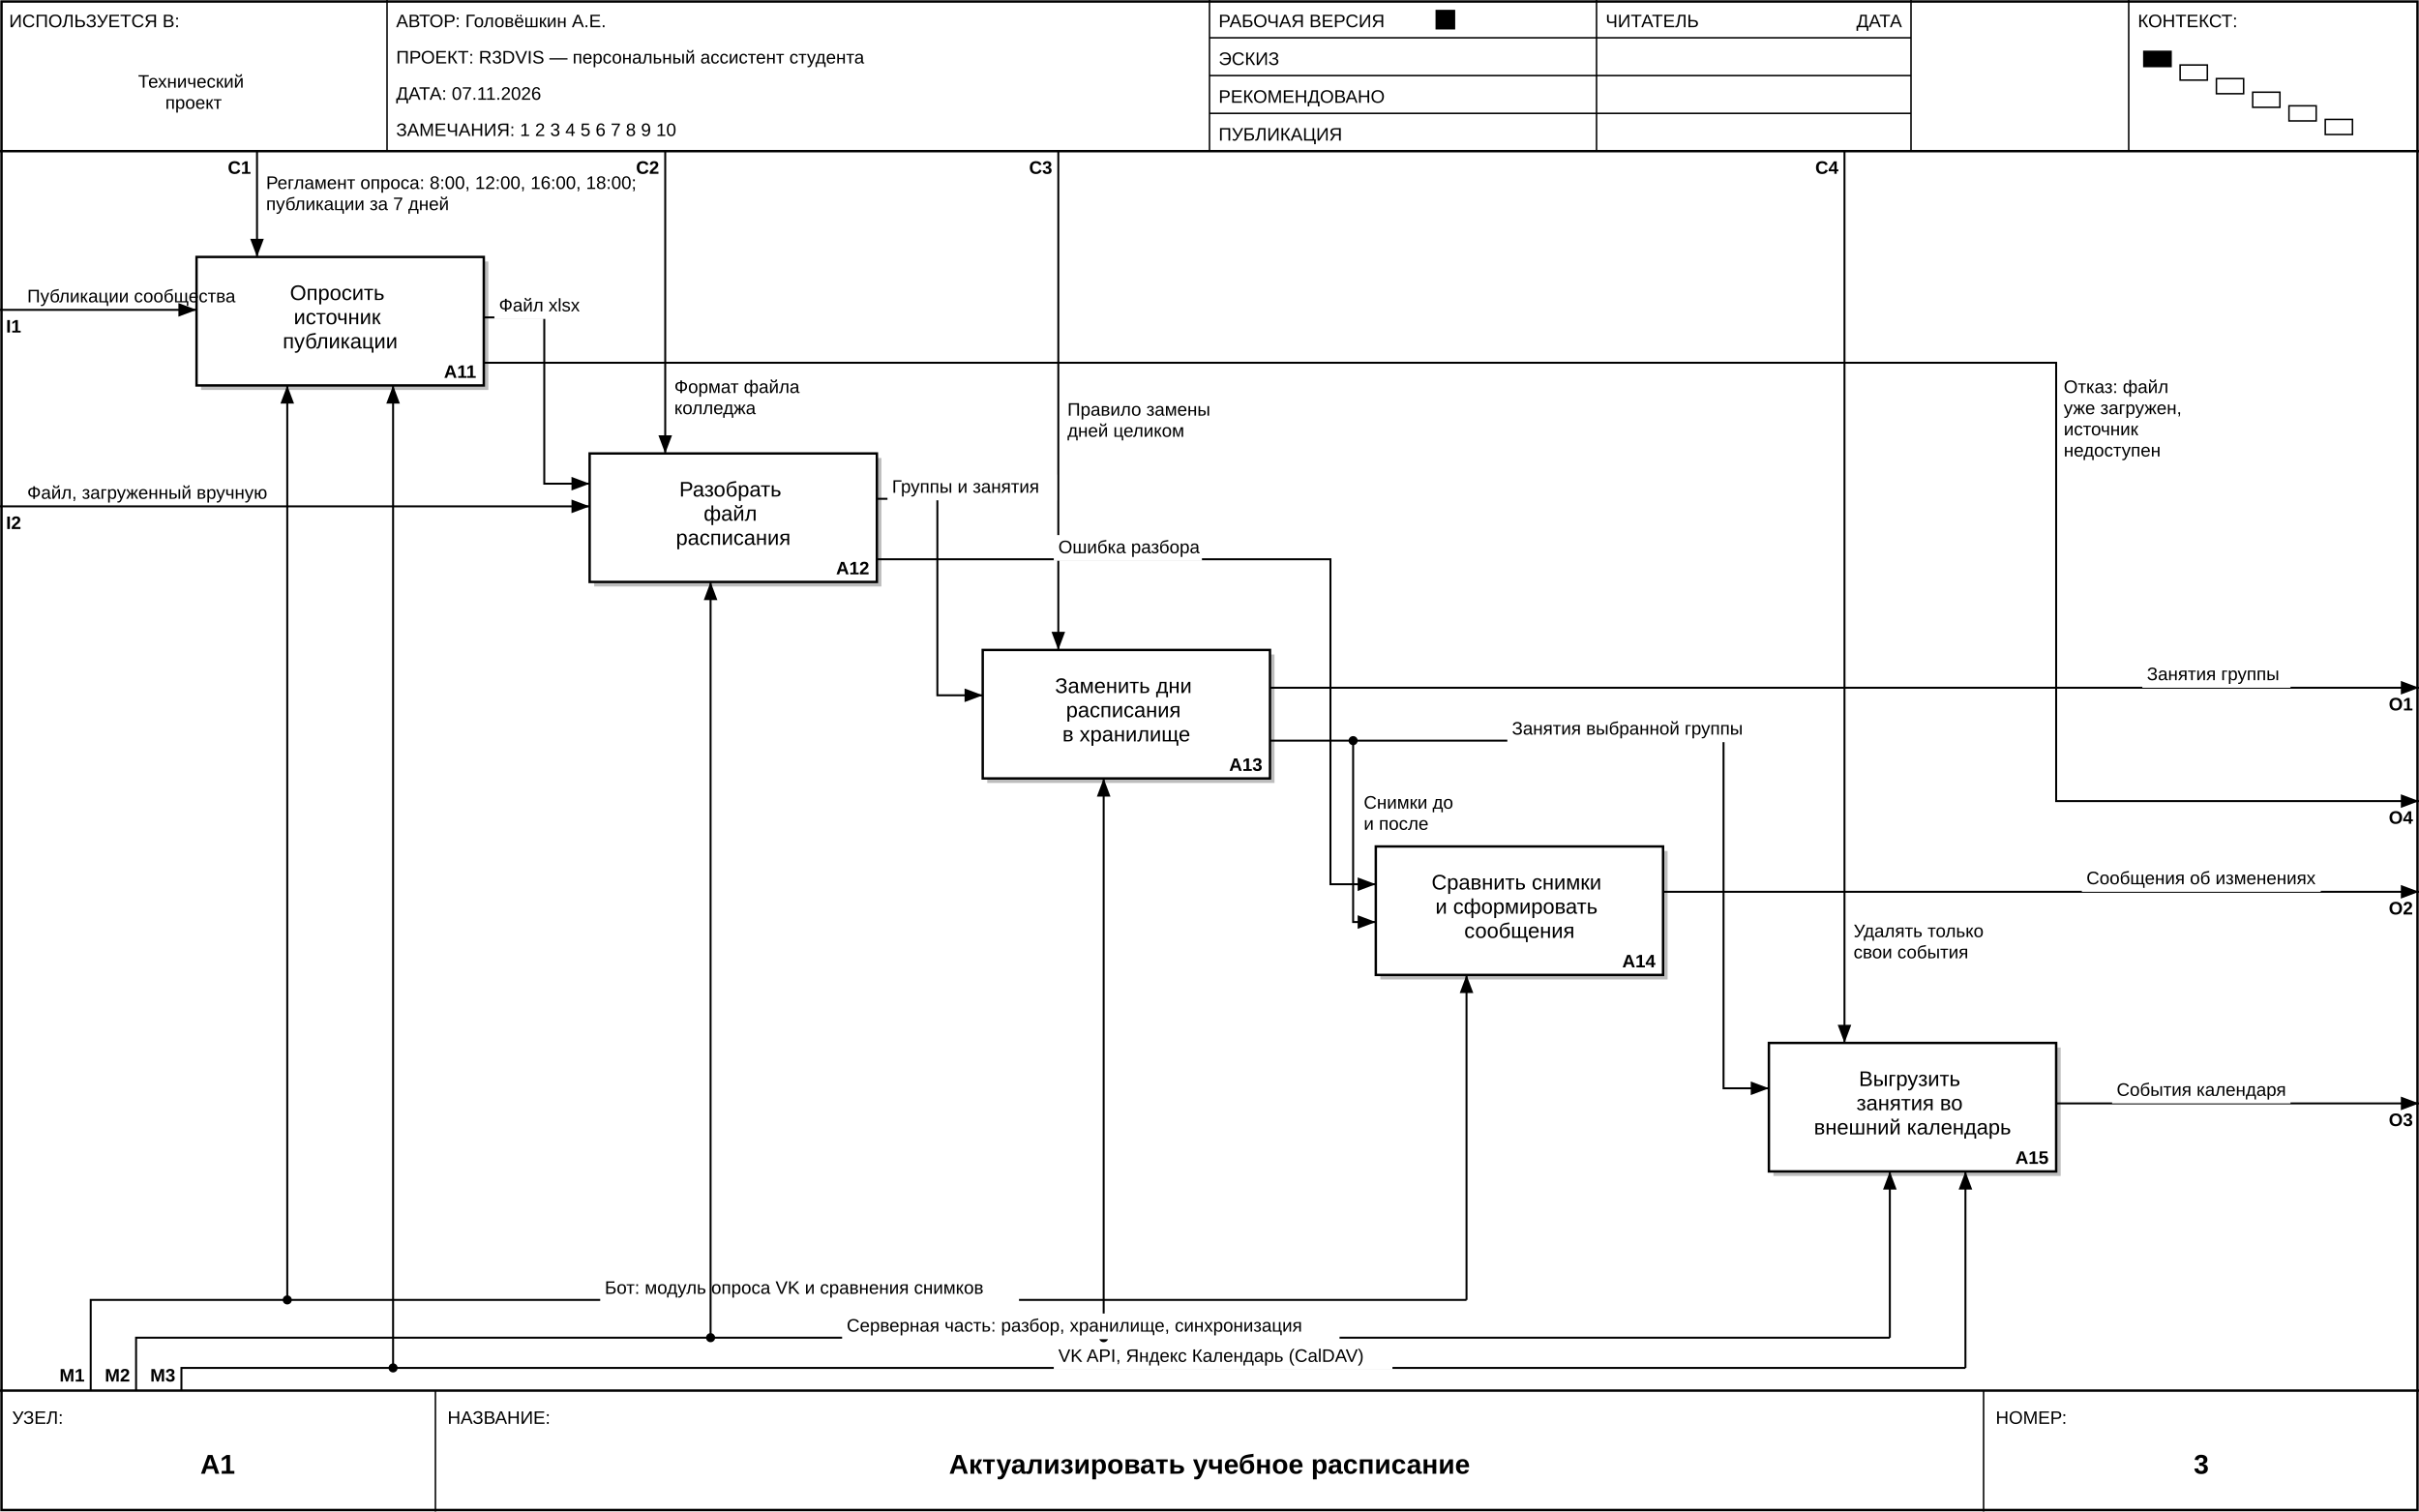
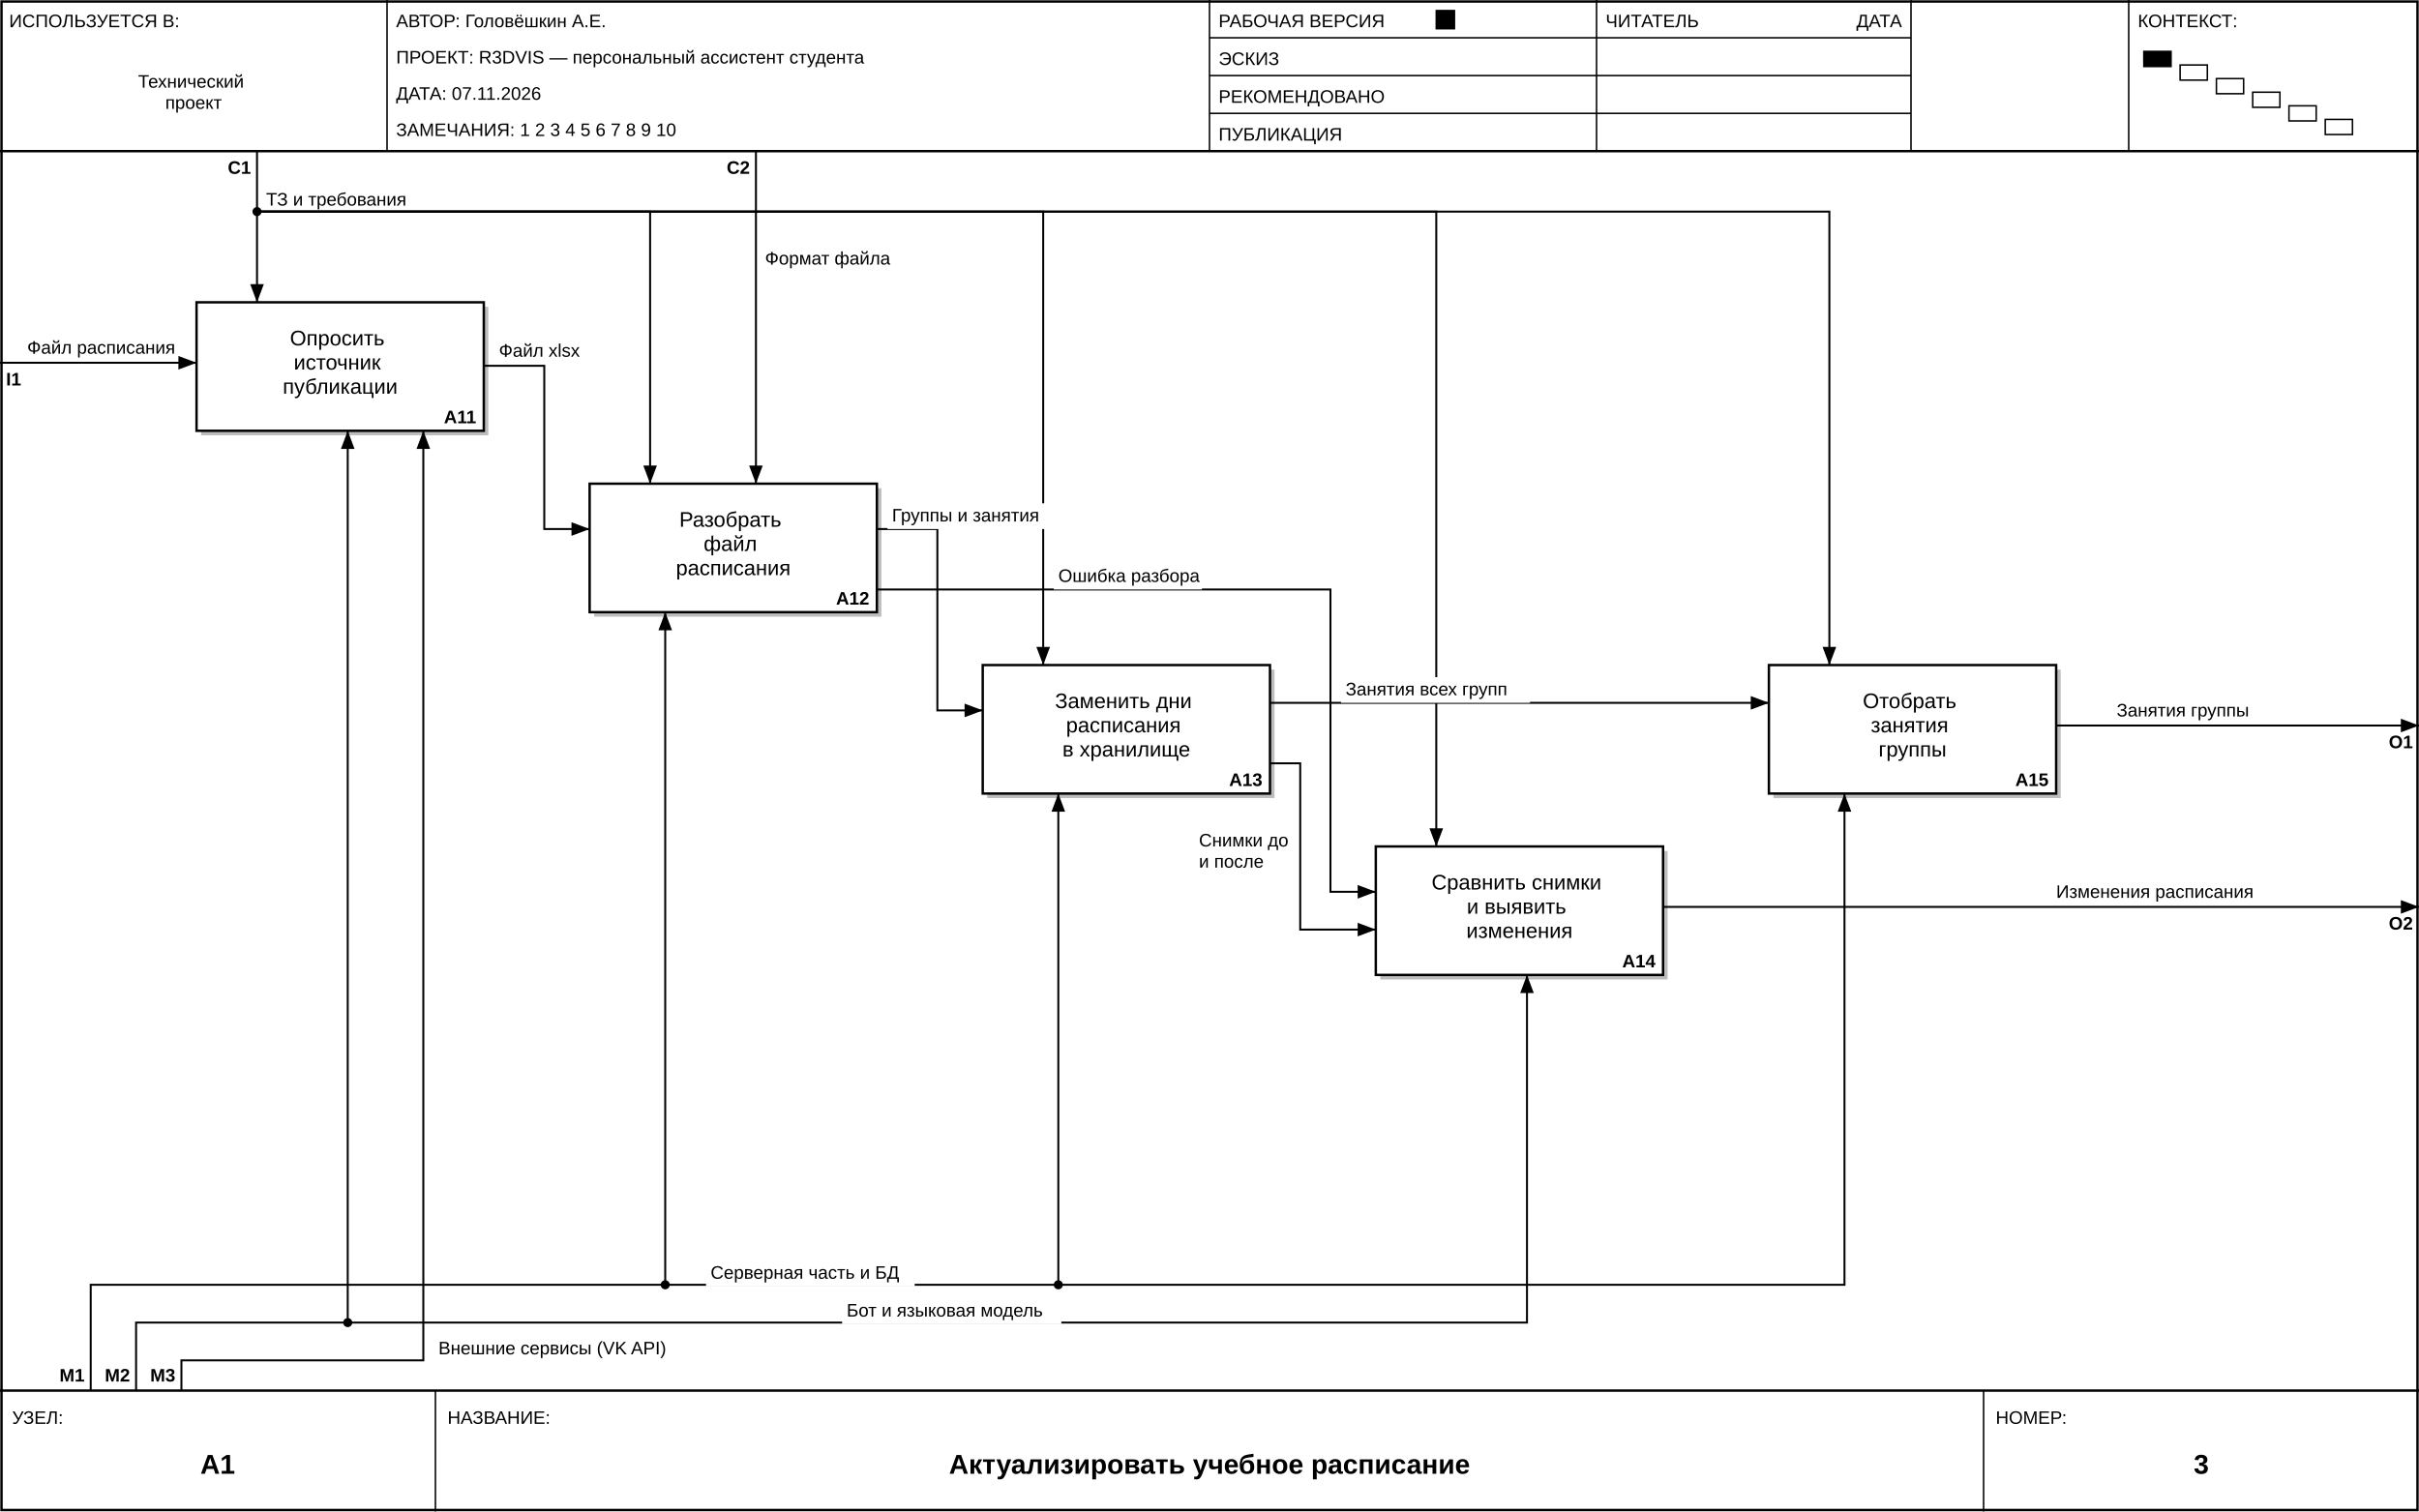
<svg xmlns="http://www.w3.org/2000/svg" width="1600" height="1000" viewBox="0 0 1600 1000">
  <rect width="1600" height="1000" fill="#fff" />
-   <rect x="133" y="173" width="190" height="85" fill="#bdbdbd" />
-   <rect x="130" y="170" width="190" height="85" fill="#fff" stroke="#000" stroke-width="1.6" />
-   <text x="225.0" y="198.5" font-size="14" text-anchor="middle" font-weight="normal" font-family="'Liberation Sans', Arial, sans-serif">
+   <rect x="133" y="203" width="190" height="85" fill="#bdbdbd" />
+   <rect x="130" y="200" width="190" height="85" fill="#fff" stroke="#000" stroke-width="1.6" />
+   <text x="225.0" y="228.5" font-size="14" text-anchor="middle" font-weight="normal" font-family="'Liberation Sans', Arial, sans-serif">
    <tspan x="225.0" dy="0">Опросить</tspan>
    <tspan x="225.0" dy="16">источник</tspan>
    <tspan x="225.0" dy="16">публикации</tspan>
  </text>
-   <text x="315" y="250" font-size="12" text-anchor="end" font-weight="bold" font-family="'Liberation Sans', Arial, sans-serif">
+   <text x="315" y="280" font-size="12" text-anchor="end" font-weight="bold" font-family="'Liberation Sans', Arial, sans-serif">
    <tspan x="315" dy="0">A11</tspan>
  </text>
-   <rect x="393" y="303" width="190" height="85" fill="#bdbdbd" />
-   <rect x="390" y="300" width="190" height="85" fill="#fff" stroke="#000" stroke-width="1.6" />
-   <text x="485.0" y="328.5" font-size="14" text-anchor="middle" font-weight="normal" font-family="'Liberation Sans', Arial, sans-serif">
+   <rect x="393" y="323" width="190" height="85" fill="#bdbdbd" />
+   <rect x="390" y="320" width="190" height="85" fill="#fff" stroke="#000" stroke-width="1.6" />
+   <text x="485.0" y="348.5" font-size="14" text-anchor="middle" font-weight="normal" font-family="'Liberation Sans', Arial, sans-serif">
    <tspan x="485.0" dy="0">Разобрать</tspan>
    <tspan x="485.0" dy="16">файл</tspan>
    <tspan x="485.0" dy="16">расписания</tspan>
  </text>
-   <text x="575" y="380" font-size="12" text-anchor="end" font-weight="bold" font-family="'Liberation Sans', Arial, sans-serif">
+   <text x="575" y="400" font-size="12" text-anchor="end" font-weight="bold" font-family="'Liberation Sans', Arial, sans-serif">
    <tspan x="575" dy="0">A12</tspan>
  </text>
-   <rect x="653" y="433" width="190" height="85" fill="#bdbdbd" />
-   <rect x="650" y="430" width="190" height="85" fill="#fff" stroke="#000" stroke-width="1.6" />
-   <text x="745.0" y="458.5" font-size="14" text-anchor="middle" font-weight="normal" font-family="'Liberation Sans', Arial, sans-serif">
+   <rect x="653" y="443" width="190" height="85" fill="#bdbdbd" />
+   <rect x="650" y="440" width="190" height="85" fill="#fff" stroke="#000" stroke-width="1.6" />
+   <text x="745.0" y="468.5" font-size="14" text-anchor="middle" font-weight="normal" font-family="'Liberation Sans', Arial, sans-serif">
    <tspan x="745.0" dy="0">Заменить дни</tspan>
    <tspan x="745.0" dy="16">расписания</tspan>
    <tspan x="745.0" dy="16">в хранилище</tspan>
  </text>
-   <text x="835" y="510" font-size="12" text-anchor="end" font-weight="bold" font-family="'Liberation Sans', Arial, sans-serif">
+   <text x="835" y="520" font-size="12" text-anchor="end" font-weight="bold" font-family="'Liberation Sans', Arial, sans-serif">
    <tspan x="835" dy="0">A13</tspan>
  </text>
  <rect x="913" y="563" width="190" height="85" fill="#bdbdbd" />
  <rect x="910" y="560" width="190" height="85" fill="#fff" stroke="#000" stroke-width="1.6" />
  <text x="1005.0" y="588.5" font-size="14" text-anchor="middle" font-weight="normal" font-family="'Liberation Sans', Arial, sans-serif">
    <tspan x="1005.0" dy="0">Сравнить снимки</tspan>
-     <tspan x="1005.0" dy="16">и сформировать</tspan>
-     <tspan x="1005.0" dy="16">сообщения</tspan>
+     <tspan x="1005.0" dy="16">и выявить</tspan>
+     <tspan x="1005.0" dy="16">изменения</tspan>
  </text>
  <text x="1095" y="640" font-size="12" text-anchor="end" font-weight="bold" font-family="'Liberation Sans', Arial, sans-serif">
    <tspan x="1095" dy="0">A14</tspan>
  </text>
-   <rect x="1173" y="693" width="190" height="85" fill="#bdbdbd" />
-   <rect x="1170" y="690" width="190" height="85" fill="#fff" stroke="#000" stroke-width="1.6" />
-   <text x="1265.0" y="718.5" font-size="14" text-anchor="middle" font-weight="normal" font-family="'Liberation Sans', Arial, sans-serif">
-     <tspan x="1265.0" dy="0">Выгрузить</tspan>
-     <tspan x="1265.0" dy="16">занятия во</tspan>
-     <tspan x="1265.0" dy="16">внешний календарь</tspan>
-   </text>
-   <text x="1355" y="770" font-size="12" text-anchor="end" font-weight="bold" font-family="'Liberation Sans', Arial, sans-serif">
+   <rect x="1173" y="443" width="190" height="85" fill="#bdbdbd" />
+   <rect x="1170" y="440" width="190" height="85" fill="#fff" stroke="#000" stroke-width="1.6" />
+   <text x="1265.0" y="468.5" font-size="14" text-anchor="middle" font-weight="normal" font-family="'Liberation Sans', Arial, sans-serif">
+     <tspan x="1265.0" dy="0">Отобрать</tspan>
+     <tspan x="1265.0" dy="16">занятия</tspan>
+     <tspan x="1265.0" dy="16">группы</tspan>
+   </text>
+   <text x="1355" y="520" font-size="12" text-anchor="end" font-weight="bold" font-family="'Liberation Sans', Arial, sans-serif">
    <tspan x="1355" dy="0">A15</tspan>
  </text>
-   <polyline points="170,100 170,170" fill="none" stroke="#000" stroke-width="1.3" />
-   <polygon points="170,170 165.5,158 174.5,158" fill="#000" />
+   <polyline points="170,100 170,200" fill="none" stroke="#000" stroke-width="1.3" />
+   <polygon points="170,200 165.5,188 174.5,188" fill="#000" />
  <text x="166" y="115" font-size="12" text-anchor="end" font-weight="bold" font-family="'Liberation Sans', Arial, sans-serif">
    <tspan x="166" dy="0">C1</tspan>
  </text>
-   <text x="176" y="125" font-size="12" text-anchor="start" font-weight="normal" font-family="'Liberation Sans', Arial, sans-serif">
-     <tspan x="176" dy="0">Регламент опроса: 8:00, 12:00, 16:00, 18:00;</tspan>
-     <tspan x="176" dy="14">публикации за 7 дней</tspan>
-   </text>
-   <polyline points="440,100 440,300" fill="none" stroke="#000" stroke-width="1.3" />
-   <polygon points="440,300 435.5,288 444.5,288" fill="#000" />
-   <text x="436" y="115" font-size="12" text-anchor="end" font-weight="bold" font-family="'Liberation Sans', Arial, sans-serif">
-     <tspan x="436" dy="0">C2</tspan>
-   </text>
-   <rect x="443" y="248" width="85" height="31" fill="#fff" />
-   <text x="446" y="260" font-size="12" text-anchor="start" font-weight="normal" font-family="'Liberation Sans', Arial, sans-serif">
-     <tspan x="446" dy="0">Формат файла</tspan>
-     <tspan x="446" dy="14">колледжа</tspan>
-   </text>
-   <polyline points="700,100 700,430" fill="none" stroke="#000" stroke-width="1.3" />
-   <polygon points="700,430 695.5,418 704.5,418" fill="#000" />
-   <text x="696" y="115" font-size="12" text-anchor="end" font-weight="bold" font-family="'Liberation Sans', Arial, sans-serif">
-     <tspan x="696" dy="0">C3</tspan>
-   </text>
-   <rect x="703" y="263" width="98" height="31" fill="#fff" />
-   <text x="706" y="275" font-size="12" text-anchor="start" font-weight="normal" font-family="'Liberation Sans', Arial, sans-serif">
-     <tspan x="706" dy="0">Правило замены</tspan>
-     <tspan x="706" dy="14">дней целиком</tspan>
-   </text>
-   <polyline points="1220,100 1220,690" fill="none" stroke="#000" stroke-width="1.3" />
-   <polygon points="1220,690 1215.5,678 1224.5,678" fill="#000" />
-   <text x="1216" y="115" font-size="12" text-anchor="end" font-weight="bold" font-family="'Liberation Sans', Arial, sans-serif">
-     <tspan x="1216" dy="0">C4</tspan>
-   </text>
-   <rect x="1223" y="608" width="98" height="31" fill="#fff" />
-   <text x="1226" y="620" font-size="12" text-anchor="start" font-weight="normal" font-family="'Liberation Sans', Arial, sans-serif">
-     <tspan x="1226" dy="0">Удалять только</tspan>
-     <tspan x="1226" dy="14">свои события</tspan>
-   </text>
-   <polyline points="0,205 130,205" fill="none" stroke="#000" stroke-width="1.3" />
-   <polygon points="130,205 118,200.5 118,209.5" fill="#000" />
-   <text x="4" y="220" font-size="12" text-anchor="start" font-weight="bold" font-family="'Liberation Sans', Arial, sans-serif">
+   <polyline points="170,140 430,140 430,320" fill="none" stroke="#000" stroke-width="1.3" />
+   <polygon points="430,320 425.5,308 434.5,308" fill="#000" />
+   <polyline points="170,140 690,140 690,440" fill="none" stroke="#000" stroke-width="1.3" />
+   <polygon points="690,440 685.5,428 694.5,428" fill="#000" />
+   <polyline points="170,140 950,140 950,560" fill="none" stroke="#000" stroke-width="1.3" />
+   <polygon points="950,560 945.5,548 954.5,548" fill="#000" />
+   <polyline points="170,140 1210,140 1210,440" fill="none" stroke="#000" stroke-width="1.3" />
+   <polygon points="1210,440 1205.5,428 1214.5,428" fill="#000" />
+   <circle cx="170" cy="140" r="3" fill="#000" />
+   <text x="176" y="136" font-size="12" text-anchor="start" font-weight="normal" font-family="'Liberation Sans', Arial, sans-serif">
+     <tspan x="176" dy="0">ТЗ и требования</tspan>
+   </text>
+   <polyline points="500,100 500,320" fill="none" stroke="#000" stroke-width="1.3" />
+   <polygon points="500,320 495.5,308 504.5,308" fill="#000" />
+   <text x="496" y="115" font-size="12" text-anchor="end" font-weight="bold" font-family="'Liberation Sans', Arial, sans-serif">
+     <tspan x="496" dy="0">C2</tspan>
+   </text>
+   <rect x="503" y="163" width="85" height="17" fill="#fff" />
+   <text x="506" y="175" font-size="12" text-anchor="start" font-weight="normal" font-family="'Liberation Sans', Arial, sans-serif">
+     <tspan x="506" dy="0">Формат файла</tspan>
+   </text>
+   <polyline points="0,240 130,240" fill="none" stroke="#000" stroke-width="1.3" />
+   <polygon points="130,240 118,235.5 118,244.5" fill="#000" />
+   <text x="4" y="255" font-size="12" text-anchor="start" font-weight="bold" font-family="'Liberation Sans', Arial, sans-serif">
    <tspan x="4" dy="0">I1</tspan>
  </text>
-   <text x="18" y="200" font-size="12" text-anchor="start" font-weight="normal" font-family="'Liberation Sans', Arial, sans-serif">
-     <tspan x="18" dy="0">Публикации сообщества</tspan>
-   </text>
-   <polyline points="0,335 390,335" fill="none" stroke="#000" stroke-width="1.3" />
-   <polygon points="390,335 378,330.5 378,339.5" fill="#000" />
-   <text x="4" y="350" font-size="12" text-anchor="start" font-weight="bold" font-family="'Liberation Sans', Arial, sans-serif">
-     <tspan x="4" dy="0">I2</tspan>
-   </text>
-   <text x="18" y="330" font-size="12" text-anchor="start" font-weight="normal" font-family="'Liberation Sans', Arial, sans-serif">
-     <tspan x="18" dy="0">Файл, загруженный вручную</tspan>
-   </text>
-   <polyline points="320,210 360,210 360,320 390,320" fill="none" stroke="#000" stroke-width="1.3" />
-   <polygon points="390,320 378,315.5 378,324.5" fill="#000" />
-   <rect x="327" y="194" width="65" height="17" fill="#fff" />
-   <text x="330" y="206" font-size="12" text-anchor="start" font-weight="normal" font-family="'Liberation Sans', Arial, sans-serif">
+   <text x="18" y="234" font-size="12" text-anchor="start" font-weight="normal" font-family="'Liberation Sans', Arial, sans-serif">
+     <tspan x="18" dy="0">Файл расписания</tspan>
+   </text>
+   <polyline points="320,242 360,242 360,350 390,350" fill="none" stroke="#000" stroke-width="1.3" />
+   <polygon points="390,350 378,345.5 378,354.5" fill="#000" />
+   <rect x="327" y="224" width="65" height="17" fill="#fff" />
+   <text x="330" y="236" font-size="12" text-anchor="start" font-weight="normal" font-family="'Liberation Sans', Arial, sans-serif">
    <tspan x="330" dy="0">Файл xlsx</tspan>
  </text>
-   <polyline points="320,240 1360,240 1360,530 1600,530" fill="none" stroke="#000" stroke-width="1.3" />
-   <polygon points="1600,530 1588,525.5 1588,534.5" fill="#000" />
-   <text x="1596" y="545" font-size="12" text-anchor="end" font-weight="bold" font-family="'Liberation Sans', Arial, sans-serif">
-     <tspan x="1596" dy="0">O4</tspan>
-   </text>
-   <rect x="1362" y="248" width="92" height="59" fill="#fff" />
-   <text x="1365" y="260" font-size="12" text-anchor="start" font-weight="normal" font-family="'Liberation Sans', Arial, sans-serif">
-     <tspan x="1365" dy="0">Отказ: файл</tspan>
-     <tspan x="1365" dy="14">уже загружен,</tspan>
-     <tspan x="1365" dy="14">источник</tspan>
-     <tspan x="1365" dy="14">недоступен</tspan>
-   </text>
-   <polyline points="580,330 620,330 620,460 650,460" fill="none" stroke="#000" stroke-width="1.3" />
-   <polygon points="650,460 638,455.5 638,464.5" fill="#000" />
-   <rect x="587" y="314" width="112" height="17" fill="#fff" />
-   <text x="590" y="326" font-size="12" text-anchor="start" font-weight="normal" font-family="'Liberation Sans', Arial, sans-serif">
+   <polyline points="580,350 620,350 620,470 650,470" fill="none" stroke="#000" stroke-width="1.3" />
+   <polygon points="650,470 638,465.5 638,474.5" fill="#000" />
+   <rect x="587" y="333" width="112" height="17" fill="#fff" />
+   <text x="590" y="345" font-size="12" text-anchor="start" font-weight="normal" font-family="'Liberation Sans', Arial, sans-serif">
    <tspan x="590" dy="0">Группы и занятия</tspan>
  </text>
-   <polyline points="580,370 880,370 880,585 910,585" fill="none" stroke="#000" stroke-width="1.3" />
-   <polygon points="910,585 898,580.5 898,589.5" fill="#000" />
-   <rect x="697" y="354" width="98" height="17" fill="#fff" />
-   <text x="700" y="366" font-size="12" text-anchor="start" font-weight="normal" font-family="'Liberation Sans', Arial, sans-serif">
+   <polyline points="580,390 880,390 880,590 910,590" fill="none" stroke="#000" stroke-width="1.3" />
+   <polygon points="910,590 898,585.5 898,594.5" fill="#000" />
+   <rect x="697" y="373" width="98" height="17" fill="#fff" />
+   <text x="700" y="385" font-size="12" text-anchor="start" font-weight="normal" font-family="'Liberation Sans', Arial, sans-serif">
    <tspan x="700" dy="0">Ошибка разбора</tspan>
  </text>
-   <polyline points="840,455 1600,455" fill="none" stroke="#000" stroke-width="1.3" />
-   <polygon points="1600,455 1588,450.5 1588,459.5" fill="#000" />
-   <text x="1596" y="470" font-size="12" text-anchor="end" font-weight="bold" font-family="'Liberation Sans', Arial, sans-serif">
+   <polyline points="840,505 860,505 860,615 910,615" fill="none" stroke="#000" stroke-width="1.3" />
+   <polygon points="910,615 898,610.5 898,619.5" fill="#000" />
+   <rect x="790" y="548" width="65" height="31" fill="#fff" />
+   <text x="793" y="560" font-size="12" text-anchor="start" font-weight="normal" font-family="'Liberation Sans', Arial, sans-serif">
+     <tspan x="793" dy="0">Снимки до</tspan>
+     <tspan x="793" dy="14">и после</tspan>
+   </text>
+   <polyline points="840,465 1170,465" fill="none" stroke="#000" stroke-width="1.3" />
+   <polygon points="1170,465 1158,460.5 1158,469.5" fill="#000" />
+   <rect x="887" y="448" width="125" height="17" fill="#fff" />
+   <text x="890" y="460" font-size="12" text-anchor="start" font-weight="normal" font-family="'Liberation Sans', Arial, sans-serif">
+     <tspan x="890" dy="0">Занятия всех групп</tspan>
+   </text>
+   <polyline points="1360,480 1600,480" fill="none" stroke="#000" stroke-width="1.3" />
+   <polygon points="1600,480 1588,475.5 1588,484.5" fill="#000" />
+   <text x="1596" y="495" font-size="12" text-anchor="end" font-weight="bold" font-family="'Liberation Sans', Arial, sans-serif">
    <tspan x="1596" dy="0">O1</tspan>
  </text>
-   <rect x="1417" y="438" width="98" height="17" fill="#fff" />
-   <text x="1420" y="450" font-size="12" text-anchor="start" font-weight="normal" font-family="'Liberation Sans', Arial, sans-serif">
-     <tspan x="1420" dy="0">Занятия группы</tspan>
-   </text>
-   <polyline points="840,490 895,490 895,610 910,610" fill="none" stroke="#000" stroke-width="1.3" />
-   <polygon points="910,610 898,605.5 898,614.5" fill="#000" />
-   <rect x="899" y="523" width="65" height="31" fill="#fff" />
-   <text x="902" y="535" font-size="12" text-anchor="start" font-weight="normal" font-family="'Liberation Sans', Arial, sans-serif">
-     <tspan x="902" dy="0">Снимки до</tspan>
-     <tspan x="902" dy="14">и после</tspan>
-   </text>
-   <polyline points="895,490 1140,490 1140,720 1170,720" fill="none" stroke="#000" stroke-width="1.3" />
-   <polygon points="1170,720 1158,715.5 1158,724.5" fill="#000" />
-   <circle cx="895" cy="490" r="3" fill="#000" />
-   <rect x="997" y="474" width="164" height="17" fill="#fff" />
-   <text x="1000" y="486" font-size="12" text-anchor="start" font-weight="normal" font-family="'Liberation Sans', Arial, sans-serif">
-     <tspan x="1000" dy="0">Занятия выбранной группы</tspan>
-   </text>
-   <polyline points="1100,590 1600,590" fill="none" stroke="#000" stroke-width="1.3" />
-   <polygon points="1600,590 1588,585.5 1588,594.5" fill="#000" />
-   <text x="1596" y="605" font-size="12" text-anchor="end" font-weight="bold" font-family="'Liberation Sans', Arial, sans-serif">
+   <rect x="1397" y="462" width="98" height="17" fill="#fff" />
+   <text x="1400" y="474" font-size="12" text-anchor="start" font-weight="normal" font-family="'Liberation Sans', Arial, sans-serif">
+     <tspan x="1400" dy="0">Занятия группы</tspan>
+   </text>
+   <polyline points="1100,600 1600,600" fill="none" stroke="#000" stroke-width="1.3" />
+   <polygon points="1600,600 1588,595.5 1588,604.5" fill="#000" />
+   <text x="1596" y="615" font-size="12" text-anchor="end" font-weight="bold" font-family="'Liberation Sans', Arial, sans-serif">
    <tspan x="1596" dy="0">O2</tspan>
  </text>
-   <rect x="1377" y="573" width="158" height="17" fill="#fff" />
-   <text x="1380" y="585" font-size="12" text-anchor="start" font-weight="normal" font-family="'Liberation Sans', Arial, sans-serif">
-     <tspan x="1380" dy="0">Сообщения об изменениях</tspan>
-   </text>
-   <polyline points="1360,730 1600,730" fill="none" stroke="#000" stroke-width="1.3" />
-   <polygon points="1600,730 1588,725.5 1588,734.5" fill="#000" />
-   <text x="1596" y="745" font-size="12" text-anchor="end" font-weight="bold" font-family="'Liberation Sans', Arial, sans-serif">
-     <tspan x="1596" dy="0">O3</tspan>
-   </text>
-   <rect x="1397" y="713" width="118" height="17" fill="#fff" />
-   <text x="1400" y="725" font-size="12" text-anchor="start" font-weight="normal" font-family="'Liberation Sans', Arial, sans-serif">
-     <tspan x="1400" dy="0">События календаря</tspan>
-   </text>
-   <polyline points="60,920 60,860 970,860" fill="none" stroke="#000" stroke-width="1.3" />
+   <rect x="1357" y="582" width="138" height="17" fill="#fff" />
+   <text x="1360" y="594" font-size="12" text-anchor="start" font-weight="normal" font-family="'Liberation Sans', Arial, sans-serif">
+     <tspan x="1360" dy="0">Изменения расписания</tspan>
+   </text>
+   <polyline points="60,920 60,850 1220,850 1220,525" fill="none" stroke="#000" stroke-width="1.3" />
+   <polygon points="1220,525 1215.5,537 1224.5,537" fill="#000" />
  <text x="56" y="914" font-size="12" text-anchor="end" font-weight="bold" font-family="'Liberation Sans', Arial, sans-serif">
    <tspan x="56" dy="0">M1</tspan>
  </text>
-   <polyline points="190,860 190,255" fill="none" stroke="#000" stroke-width="1.3" />
-   <polygon points="190,255 185.5,267 194.5,267" fill="#000" />
-   <circle cx="190" cy="860" r="3" fill="#000" />
-   <polyline points="970,860 970,645" fill="none" stroke="#000" stroke-width="1.3" />
-   <polygon points="970,645 965.5,657 974.5,657" fill="#000" />
-   <rect x="397" y="844" width="277" height="17" fill="#fff" />
-   <text x="400" y="856" font-size="12" text-anchor="start" font-weight="normal" font-family="'Liberation Sans', Arial, sans-serif">
-     <tspan x="400" dy="0">Бот: модуль опроса VK и сравнения снимков</tspan>
-   </text>
-   <polyline points="90,920 90,885 1250,885" fill="none" stroke="#000" stroke-width="1.3" />
+   <polyline points="440,850 440,405" fill="none" stroke="#000" stroke-width="1.3" />
+   <polygon points="440,405 435.5,417 444.5,417" fill="#000" />
+   <circle cx="440" cy="850" r="3" fill="#000" />
+   <polyline points="700,850 700,525" fill="none" stroke="#000" stroke-width="1.3" />
+   <polygon points="700,525 695.5,537 704.5,537" fill="#000" />
+   <circle cx="700" cy="850" r="3" fill="#000" />
+   <rect x="467" y="834" width="138" height="17" fill="#fff" />
+   <text x="470" y="846" font-size="12" text-anchor="start" font-weight="normal" font-family="'Liberation Sans', Arial, sans-serif">
+     <tspan x="470" dy="0">Серверная часть и БД</tspan>
+   </text>
+   <polyline points="90,920 90,875 1010,875 1010,645" fill="none" stroke="#000" stroke-width="1.3" />
+   <polygon points="1010,645 1005.5,657 1014.5,657" fill="#000" />
  <text x="86" y="914" font-size="12" text-anchor="end" font-weight="bold" font-family="'Liberation Sans', Arial, sans-serif">
    <tspan x="86" dy="0">M2</tspan>
  </text>
-   <polyline points="470,885 470,385" fill="none" stroke="#000" stroke-width="1.3" />
-   <polygon points="470,385 465.5,397 474.5,397" fill="#000" />
-   <circle cx="470" cy="885" r="3" fill="#000" />
-   <polyline points="730,885 730,515" fill="none" stroke="#000" stroke-width="1.3" />
-   <polygon points="730,515 725.5,527 734.5,527" fill="#000" />
-   <circle cx="730" cy="885" r="3" fill="#000" />
-   <polyline points="1250,885 1250,775" fill="none" stroke="#000" stroke-width="1.3" />
-   <polygon points="1250,775 1245.5,787 1254.5,787" fill="#000" />
-   <rect x="557" y="869" width="329" height="17" fill="#fff" />
-   <text x="560" y="881" font-size="12" text-anchor="start" font-weight="normal" font-family="'Liberation Sans', Arial, sans-serif">
-     <tspan x="560" dy="0">Серверная часть: разбор, хранилище, синхронизация</tspan>
-   </text>
-   <polyline points="120,920 120,905 1300,905" fill="none" stroke="#000" stroke-width="1.3" />
+   <polyline points="230,875 230,285" fill="none" stroke="#000" stroke-width="1.3" />
+   <polygon points="230,285 225.5,297 234.5,297" fill="#000" />
+   <circle cx="230" cy="875" r="3" fill="#000" />
+   <rect x="557" y="859" width="145" height="17" fill="#fff" />
+   <text x="560" y="871" font-size="12" text-anchor="start" font-weight="normal" font-family="'Liberation Sans', Arial, sans-serif">
+     <tspan x="560" dy="0">Бот и языковая модель</tspan>
+   </text>
+   <polyline points="120,920 120,900 280,900 280,285" fill="none" stroke="#000" stroke-width="1.3" />
+   <polygon points="280,285 275.5,297 284.5,297" fill="#000" />
  <text x="116" y="914" font-size="12" text-anchor="end" font-weight="bold" font-family="'Liberation Sans', Arial, sans-serif">
    <tspan x="116" dy="0">M3</tspan>
  </text>
-   <polyline points="260,905 260,255" fill="none" stroke="#000" stroke-width="1.3" />
-   <polygon points="260,255 255.5,267 264.5,267" fill="#000" />
-   <circle cx="260" cy="905" r="3" fill="#000" />
-   <polyline points="1300,905 1300,775" fill="none" stroke="#000" stroke-width="1.3" />
-   <polygon points="1300,775 1295.5,787 1304.5,787" fill="#000" />
-   <rect x="697" y="889" width="224" height="17" fill="#fff" />
-   <text x="700" y="901" font-size="12" text-anchor="start" font-weight="normal" font-family="'Liberation Sans', Arial, sans-serif">
-     <tspan x="700" dy="0">VK API, Яндекс Календарь (CalDAV)</tspan>
+   <rect x="287" y="884" width="164" height="17" fill="#fff" />
+   <text x="290" y="896" font-size="12" text-anchor="start" font-weight="normal" font-family="'Liberation Sans', Arial, sans-serif">
+     <tspan x="290" dy="0">Внешние сервисы (VK API)</tspan>
  </text>
  <rect x="1" y="1" width="1598" height="998" fill="none" stroke="#000" stroke-width="1.6" />
  <line x1="0" y1="100" x2="1600" y2="100" stroke="#000" stroke-width="1.6" />
  <line x1="0" y1="920" x2="1600" y2="920" stroke="#000" stroke-width="1.6" />
  <line x1="256" y1="0" x2="256" y2="100" stroke="#000" stroke-width="1" />
  <line x1="800" y1="0" x2="800" y2="100" stroke="#000" stroke-width="1" />
  <line x1="1056" y1="0" x2="1056" y2="100" stroke="#000" stroke-width="1" />
  <line x1="1264" y1="0" x2="1264" y2="100" stroke="#000" stroke-width="1" />
  <line x1="1408" y1="0" x2="1408" y2="100" stroke="#000" stroke-width="1" />
  <line x1="800" y1="25" x2="1264" y2="25" stroke="#000" stroke-width="1" />
  <line x1="800" y1="50" x2="1264" y2="50" stroke="#000" stroke-width="1" />
  <line x1="800" y1="75" x2="1264" y2="75" stroke="#000" stroke-width="1" />
  <text x="6" y="18" font-size="12" text-anchor="start" font-weight="normal" font-family="'Liberation Sans', Arial, sans-serif">
    <tspan x="6" dy="0">ИСПОЛЬЗУЕТСЯ В:</tspan>
  </text>
  <text x="128.0" y="58" font-size="12" text-anchor="middle" font-weight="normal" font-family="'Liberation Sans', Arial, sans-serif">
    <tspan x="128.0" dy="0">Технический</tspan>
    <tspan x="128.0" dy="14">проект</tspan>
  </text>
  <text x="262" y="18" font-size="12" text-anchor="start" font-weight="normal" font-family="'Liberation Sans', Arial, sans-serif">
    <tspan x="262" dy="0">АВТОР:  Головёшкин А.Е.</tspan>
  </text>
  <text x="262" y="42" font-size="12" text-anchor="start" font-weight="normal" font-family="'Liberation Sans', Arial, sans-serif">
    <tspan x="262" dy="0">ПРОЕКТ: R3DVIS — персональный ассистент студента</tspan>
  </text>
  <text x="262" y="66" font-size="12" text-anchor="start" font-weight="normal" font-family="'Liberation Sans', Arial, sans-serif">
    <tspan x="262" dy="0">ДАТА:      07.11.2026</tspan>
  </text>
  <text x="262" y="90" font-size="12" text-anchor="start" font-weight="normal" font-family="'Liberation Sans', Arial, sans-serif">
    <tspan x="262" dy="0">ЗАМЕЧАНИЯ: 1 2 3 4 5 6 7 8 9 10</tspan>
  </text>
  <text x="806" y="18" font-size="12" text-anchor="start" font-weight="normal" font-family="'Liberation Sans', Arial, sans-serif">
    <tspan x="806" dy="0">РАБОЧАЯ ВЕРСИЯ</tspan>
  </text>
  <text x="806" y="43" font-size="12" text-anchor="start" font-weight="normal" font-family="'Liberation Sans', Arial, sans-serif">
    <tspan x="806" dy="0">ЭСКИЗ</tspan>
  </text>
  <text x="806" y="68" font-size="12" text-anchor="start" font-weight="normal" font-family="'Liberation Sans', Arial, sans-serif">
    <tspan x="806" dy="0">РЕКОМЕНДОВАНО</tspan>
  </text>
  <text x="806" y="93" font-size="12" text-anchor="start" font-weight="normal" font-family="'Liberation Sans', Arial, sans-serif">
    <tspan x="806" dy="0">ПУБЛИКАЦИЯ</tspan>
  </text>
  <rect x="950" y="7" width="12" height="12" fill="#000" stroke="#000" stroke-width="1" />
  <text x="1062" y="18" font-size="12" text-anchor="start" font-weight="normal" font-family="'Liberation Sans', Arial, sans-serif">
    <tspan x="1062" dy="0">ЧИТАТЕЛЬ</tspan>
  </text>
  <text x="1258" y="18" font-size="12" text-anchor="end" font-weight="normal" font-family="'Liberation Sans', Arial, sans-serif">
    <tspan x="1258" dy="0">ДАТА</tspan>
  </text>
  <text x="1414" y="18" font-size="12" text-anchor="start" font-weight="normal" font-family="'Liberation Sans', Arial, sans-serif">
    <tspan x="1414" dy="0">КОНТЕКСТ:</tspan>
  </text>
  <rect x="1418" y="34" width="18" height="10" fill="#000" stroke="#000" stroke-width="1" />
  <rect x="1442" y="43" width="18" height="10" fill="none" stroke="#000" stroke-width="1" />
  <rect x="1466" y="52" width="18" height="10" fill="none" stroke="#000" stroke-width="1" />
  <rect x="1490" y="61" width="18" height="10" fill="none" stroke="#000" stroke-width="1" />
  <rect x="1514" y="70" width="18" height="10" fill="none" stroke="#000" stroke-width="1" />
  <rect x="1538" y="79" width="18" height="10" fill="none" stroke="#000" stroke-width="1" />
  <line x1="288" y1="920" x2="288" y2="1000" stroke="#000" stroke-width="1" />
  <line x1="1312" y1="920" x2="1312" y2="1000" stroke="#000" stroke-width="1" />
  <text x="8" y="942" font-size="12" text-anchor="start" font-weight="normal" font-family="'Liberation Sans', Arial, sans-serif">
    <tspan x="8" dy="0">УЗЕЛ:</tspan>
  </text>
  <text x="144" y="975" font-size="18" text-anchor="middle" font-weight="bold" font-family="'Liberation Sans', Arial, sans-serif">
    <tspan x="144" dy="0">A1</tspan>
  </text>
  <text x="296" y="942" font-size="12" text-anchor="start" font-weight="normal" font-family="'Liberation Sans', Arial, sans-serif">
    <tspan x="296" dy="0">НАЗВАНИЕ:</tspan>
  </text>
  <text x="800.0" y="975" font-size="18" text-anchor="middle" font-weight="bold" font-family="'Liberation Sans', Arial, sans-serif">
    <tspan x="800.0" dy="0">Актуализировать учебное расписание</tspan>
  </text>
  <text x="1320" y="942" font-size="12" text-anchor="start" font-weight="normal" font-family="'Liberation Sans', Arial, sans-serif">
    <tspan x="1320" dy="0">НОМЕР:</tspan>
  </text>
  <text x="1456" y="975" font-size="18" text-anchor="middle" font-weight="bold" font-family="'Liberation Sans', Arial, sans-serif">
    <tspan x="1456" dy="0">3</tspan>
  </text>
</svg>
